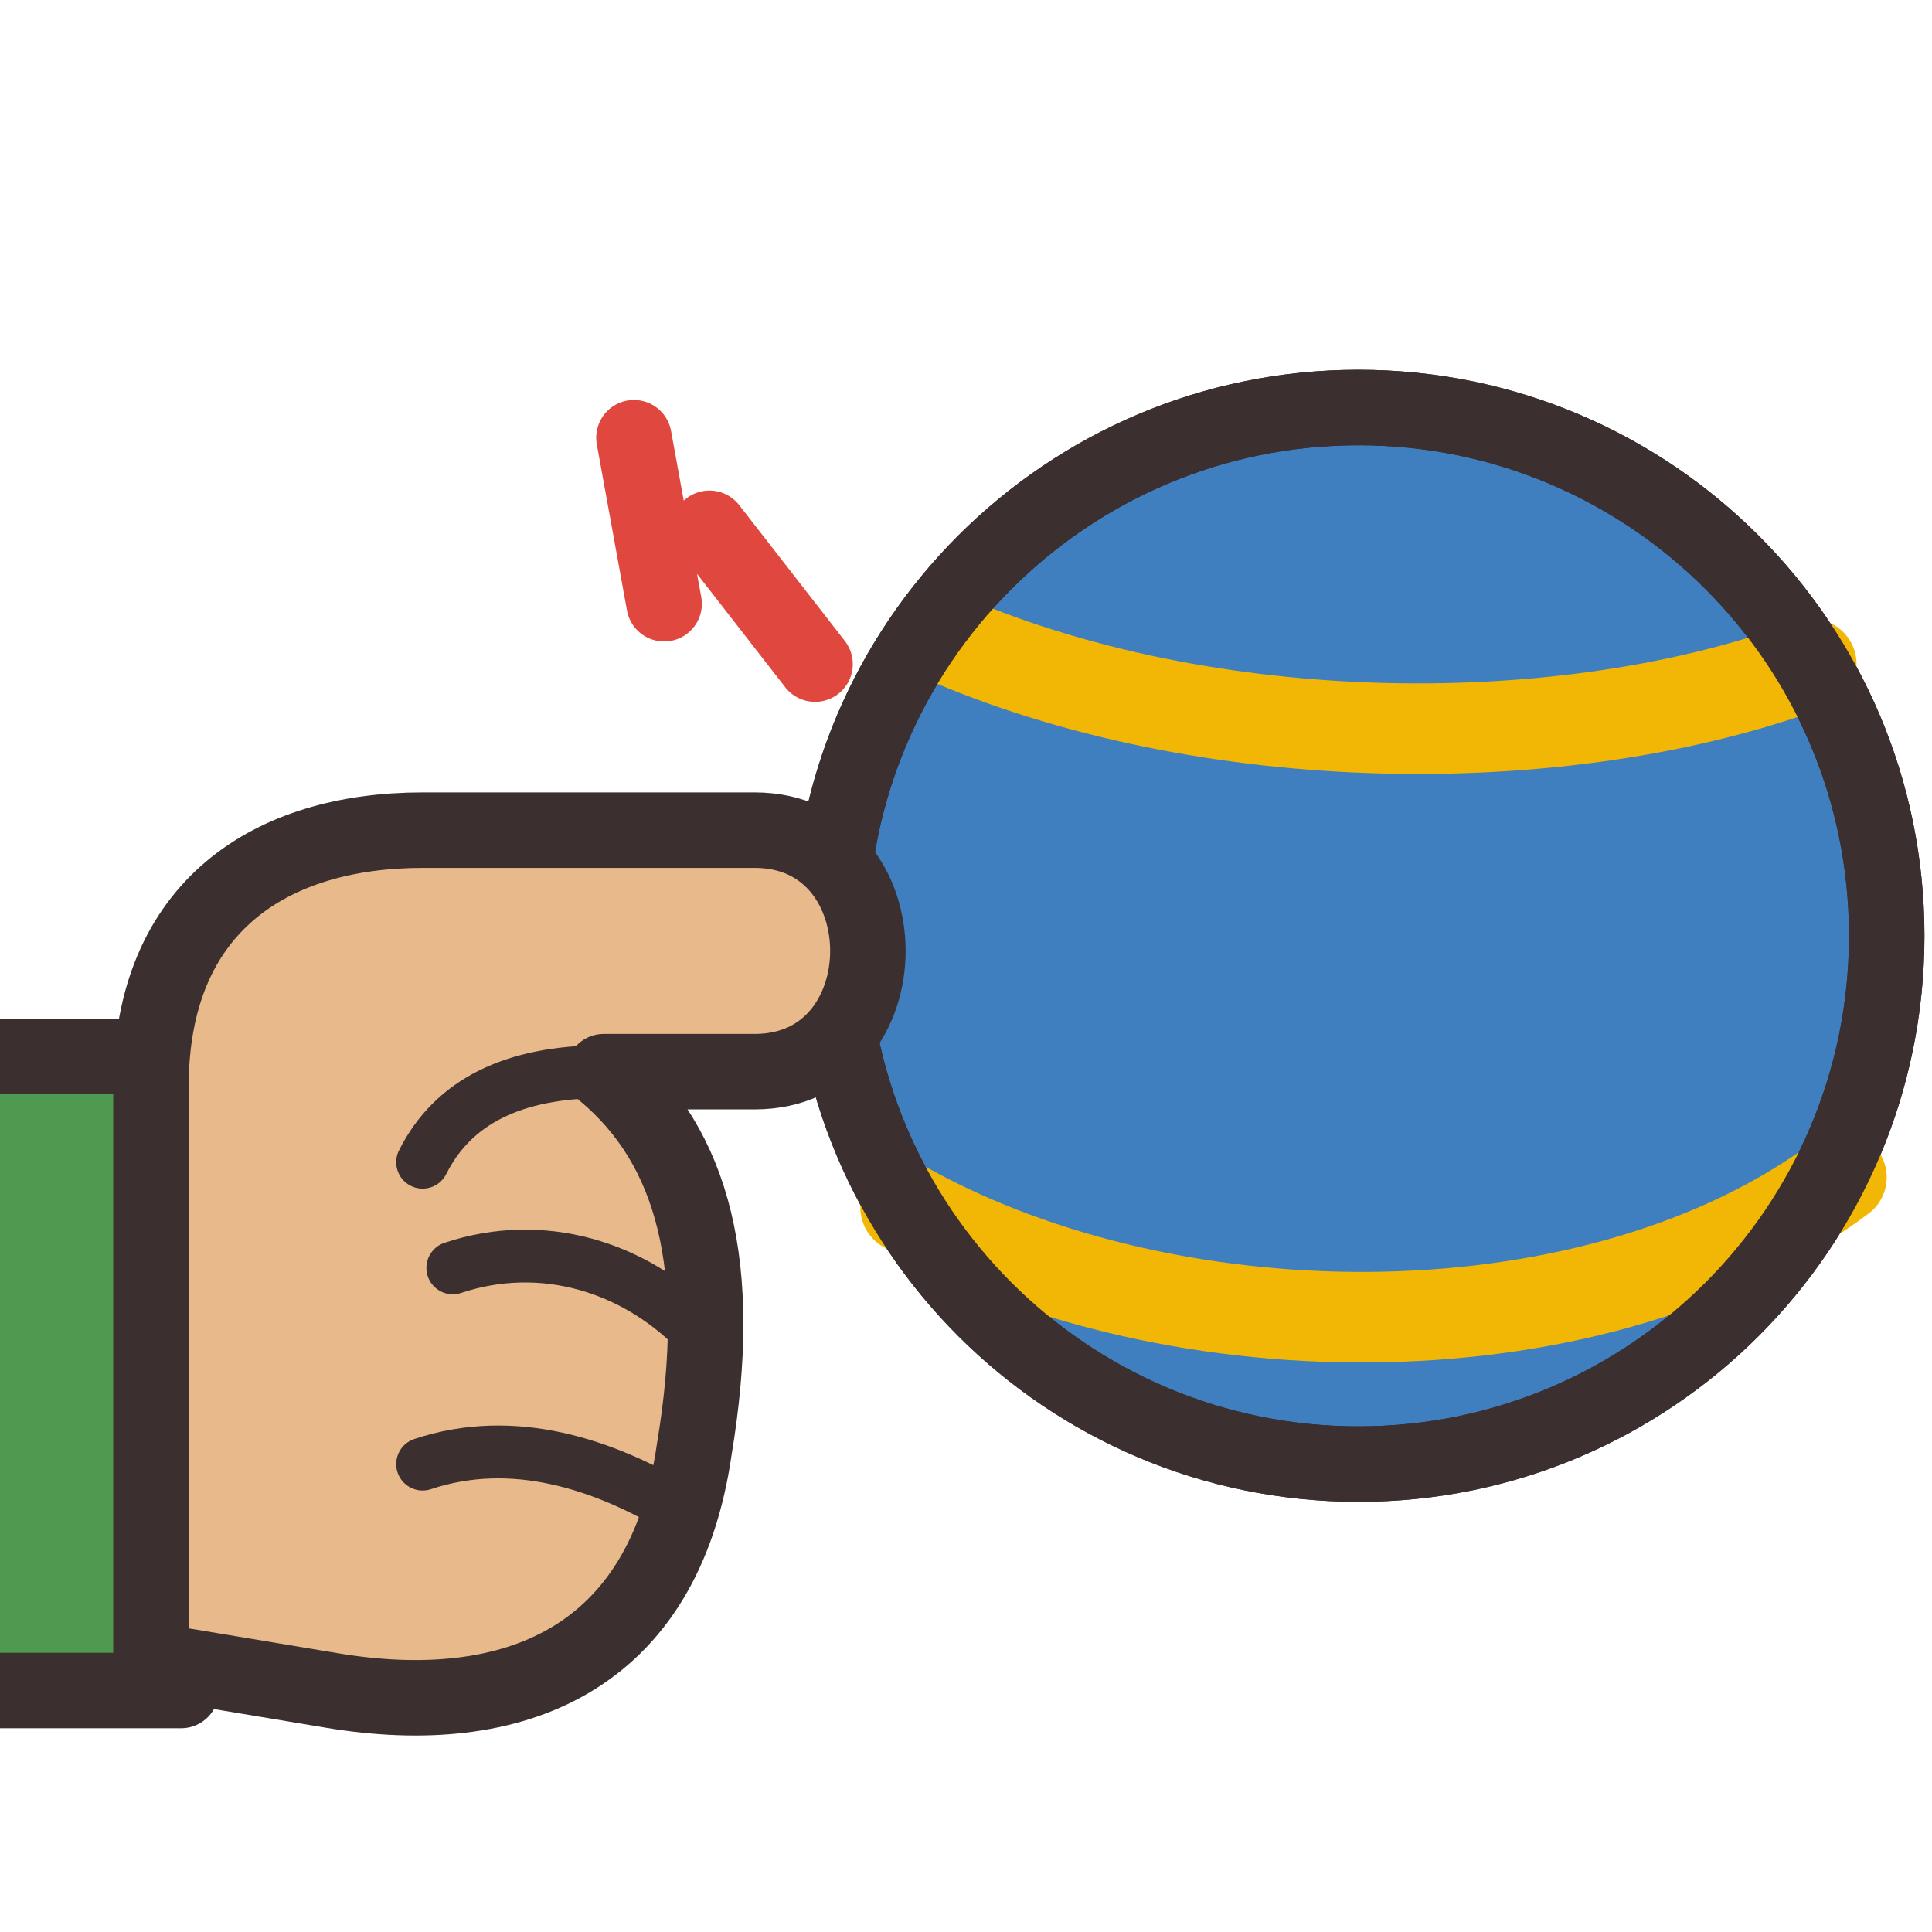
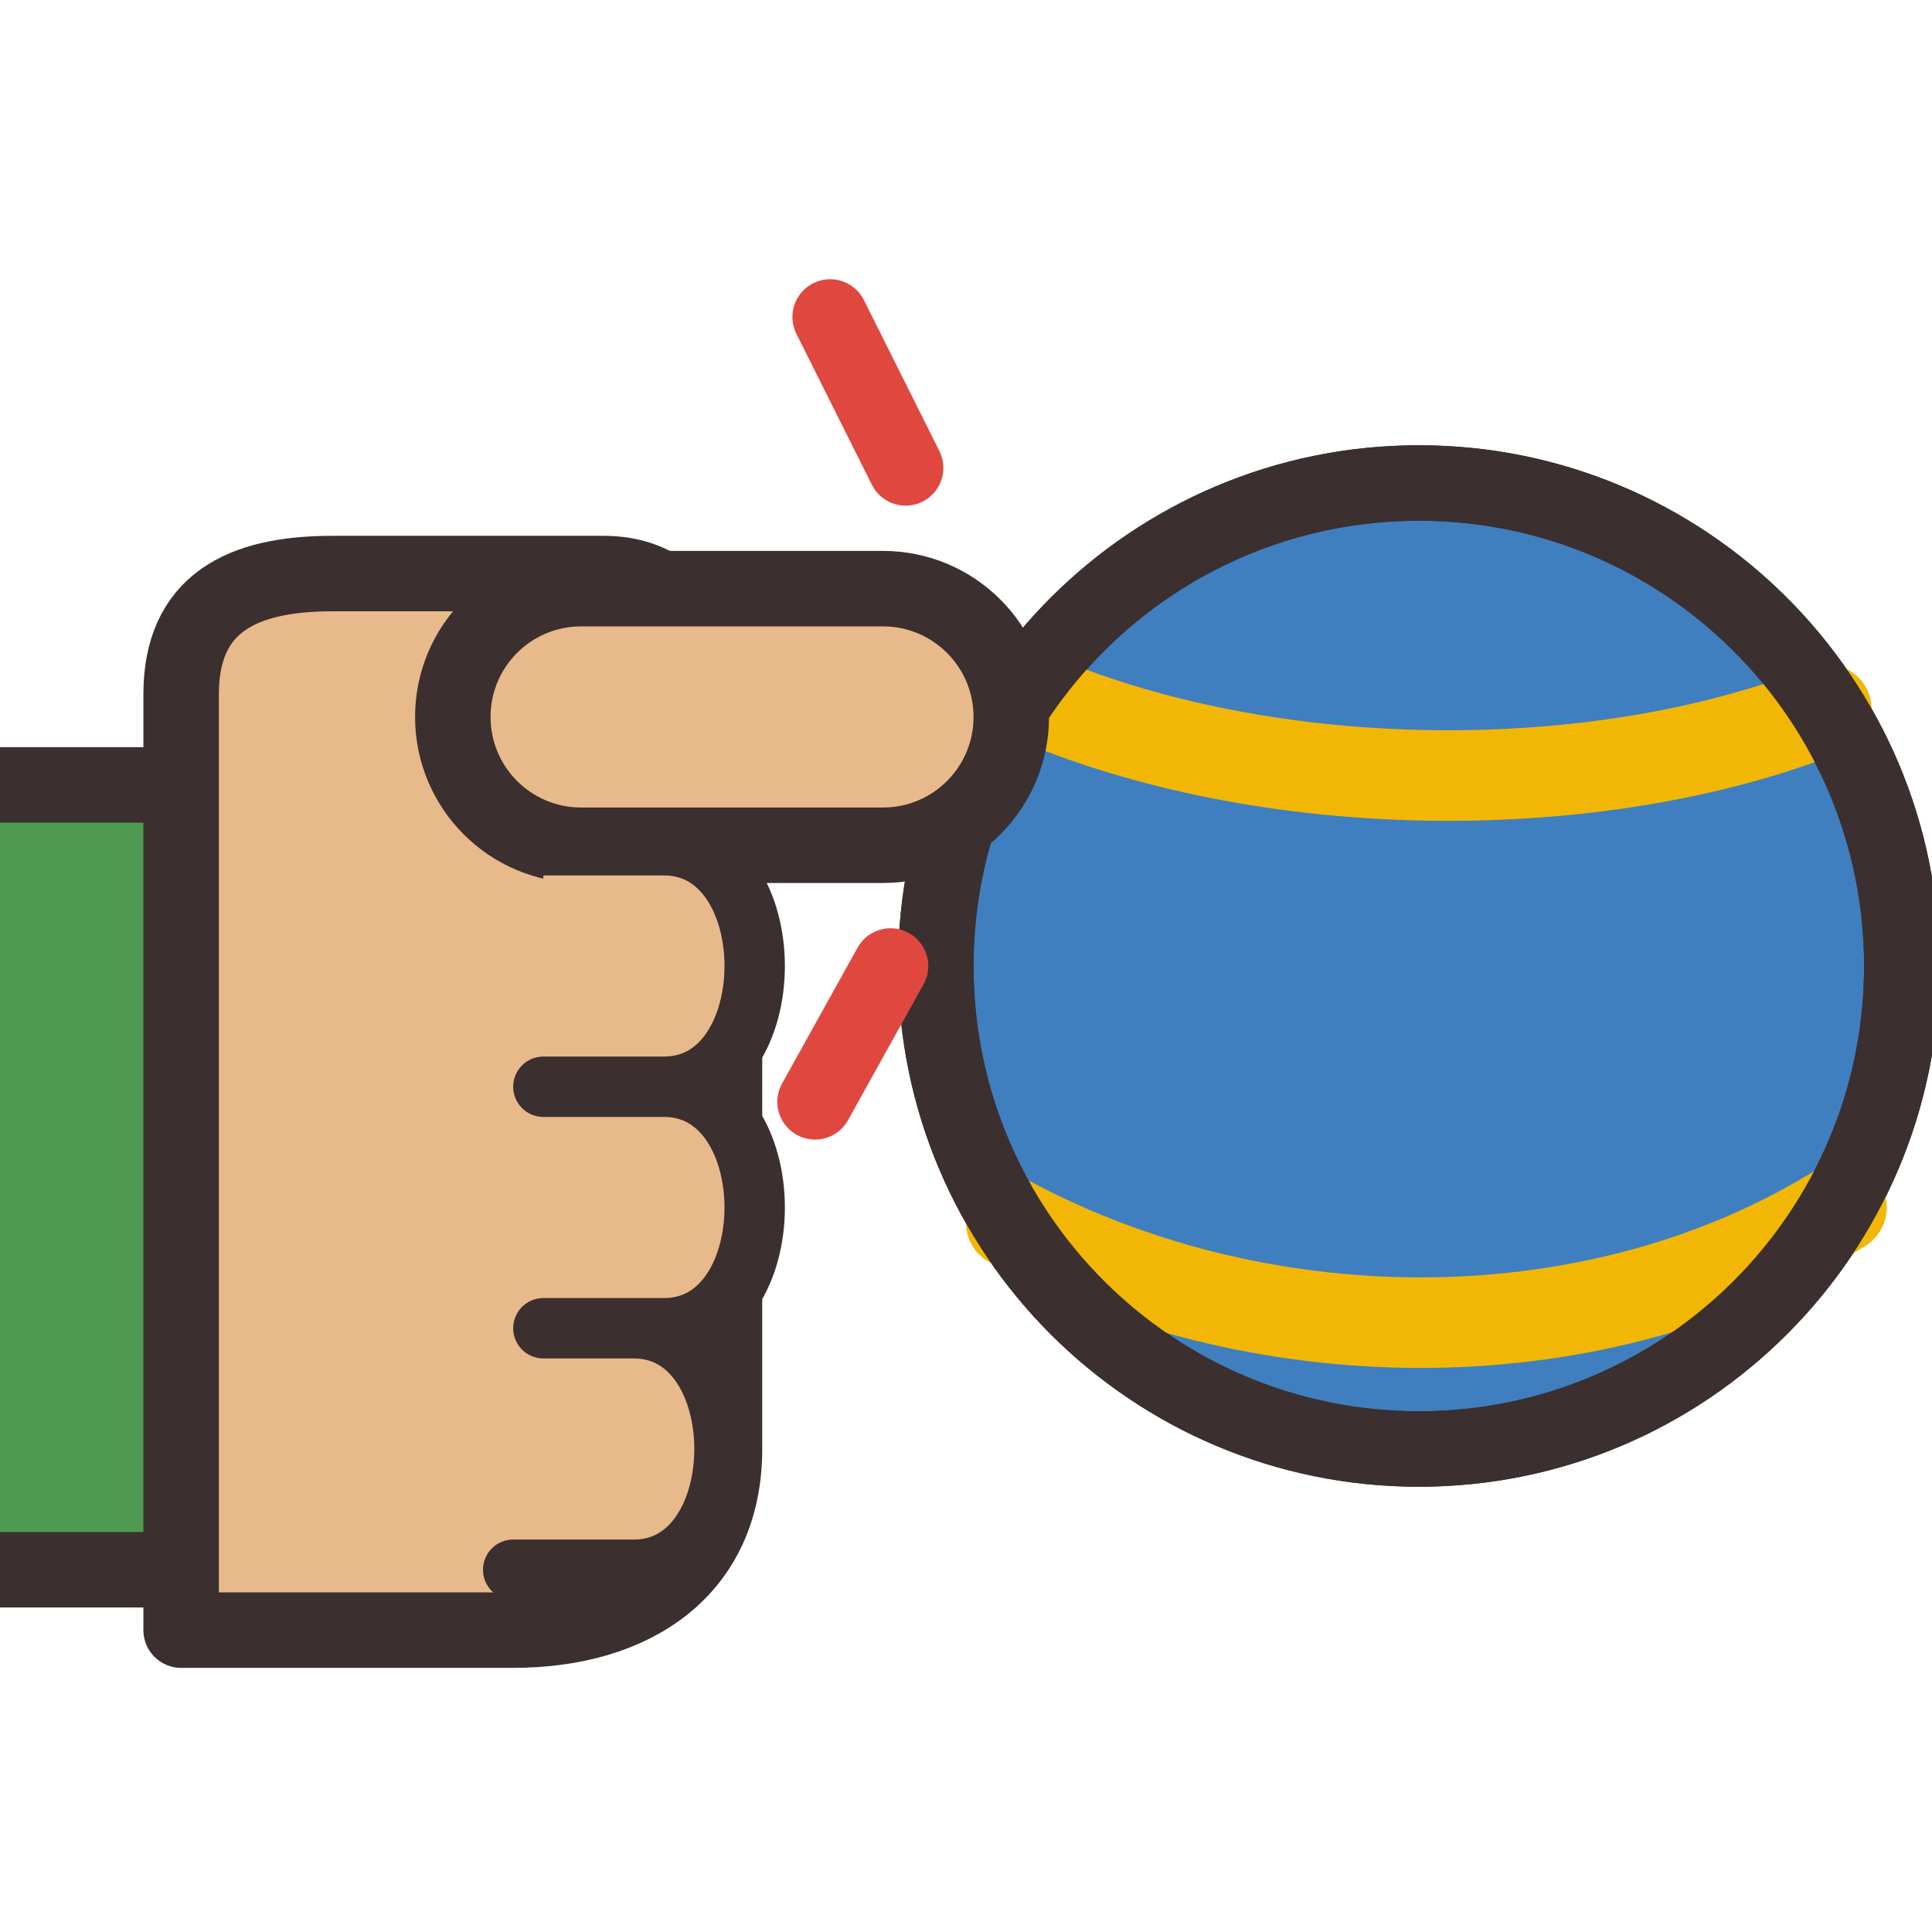
<svg xmlns="http://www.w3.org/2000/svg" viewBox="0 0 128 128">
  <g stroke="#3b2f2f" stroke-linejoin="round" stroke-linecap="round" stroke-width="5">
-     <circle cx="90" cy="62" r="35" fill="#3f7fbf" />
-     <path d="M62 42C80 50 104 50 120 44" fill="none" stroke="#f2b705" stroke-width="6" />
-     <path d="M60 80C78 90 106 90 122 78" fill="none" stroke="#f2b705" stroke-width="6" />
-     <circle cx="90" cy="62" r="35" fill="none" />
-     <path d="M-6 70H12V112H-6z" fill="#4e9a51" />
-     <path d="M10 72C10 60 18 55 28 55L50 55C60 55 60 71 50 71L40 71C46 76 48 84 46 96C44 110 34 114 22 112L10 110z" fill="#e8b98a" />
-     <path d="M40 71C34 71 30 73 28 77M30 84C36 82 42 84 46 88M28 97C34 95 40 97 45 100" fill="none" stroke-width="3.5" />
-     <path d="M54 44l-7 -9M44 40l-2 -11" fill="none" stroke="#e0483f" stroke-width="5" />
+     <circle cx="94" cy="64" r="32" fill="#3f7fbf" />
+     <path d="M68 46C84 53 106 53 121 47" fill="none" stroke="#f2b705" stroke-width="6" />
+     <path d="M67 81C84 90 106 90 122 80" fill="none" stroke="#f2b705" stroke-width="6" />
+     <circle cx="94" cy="64" r="32" fill="none" />
+     <path d="M-6 52H14V104H-6z" fill="#4e9a51" />
+     <path d="M12 46C12 40 16 38 22 38H40C46 38 48 44 48 50V96C48 104 42 108 34 108H12z" fill="#e8b98a" />
+     <rect x="30" y="39" width="37" height="17" fill="#e8b98a" rx="8.5" />
+     <path d="M36 56H44C52 56 52 72 44 72H36M36 72H44C52 72 52 88 44 88H36M36 88H42C50 88 50 104 42 104H34" fill="#e8b98a" stroke-width="4" />
+     <path d="M60 31l-5 -10M59 64l-5 9" fill="none" stroke="#e0483f" stroke-width="5" />
  </g>
</svg>
